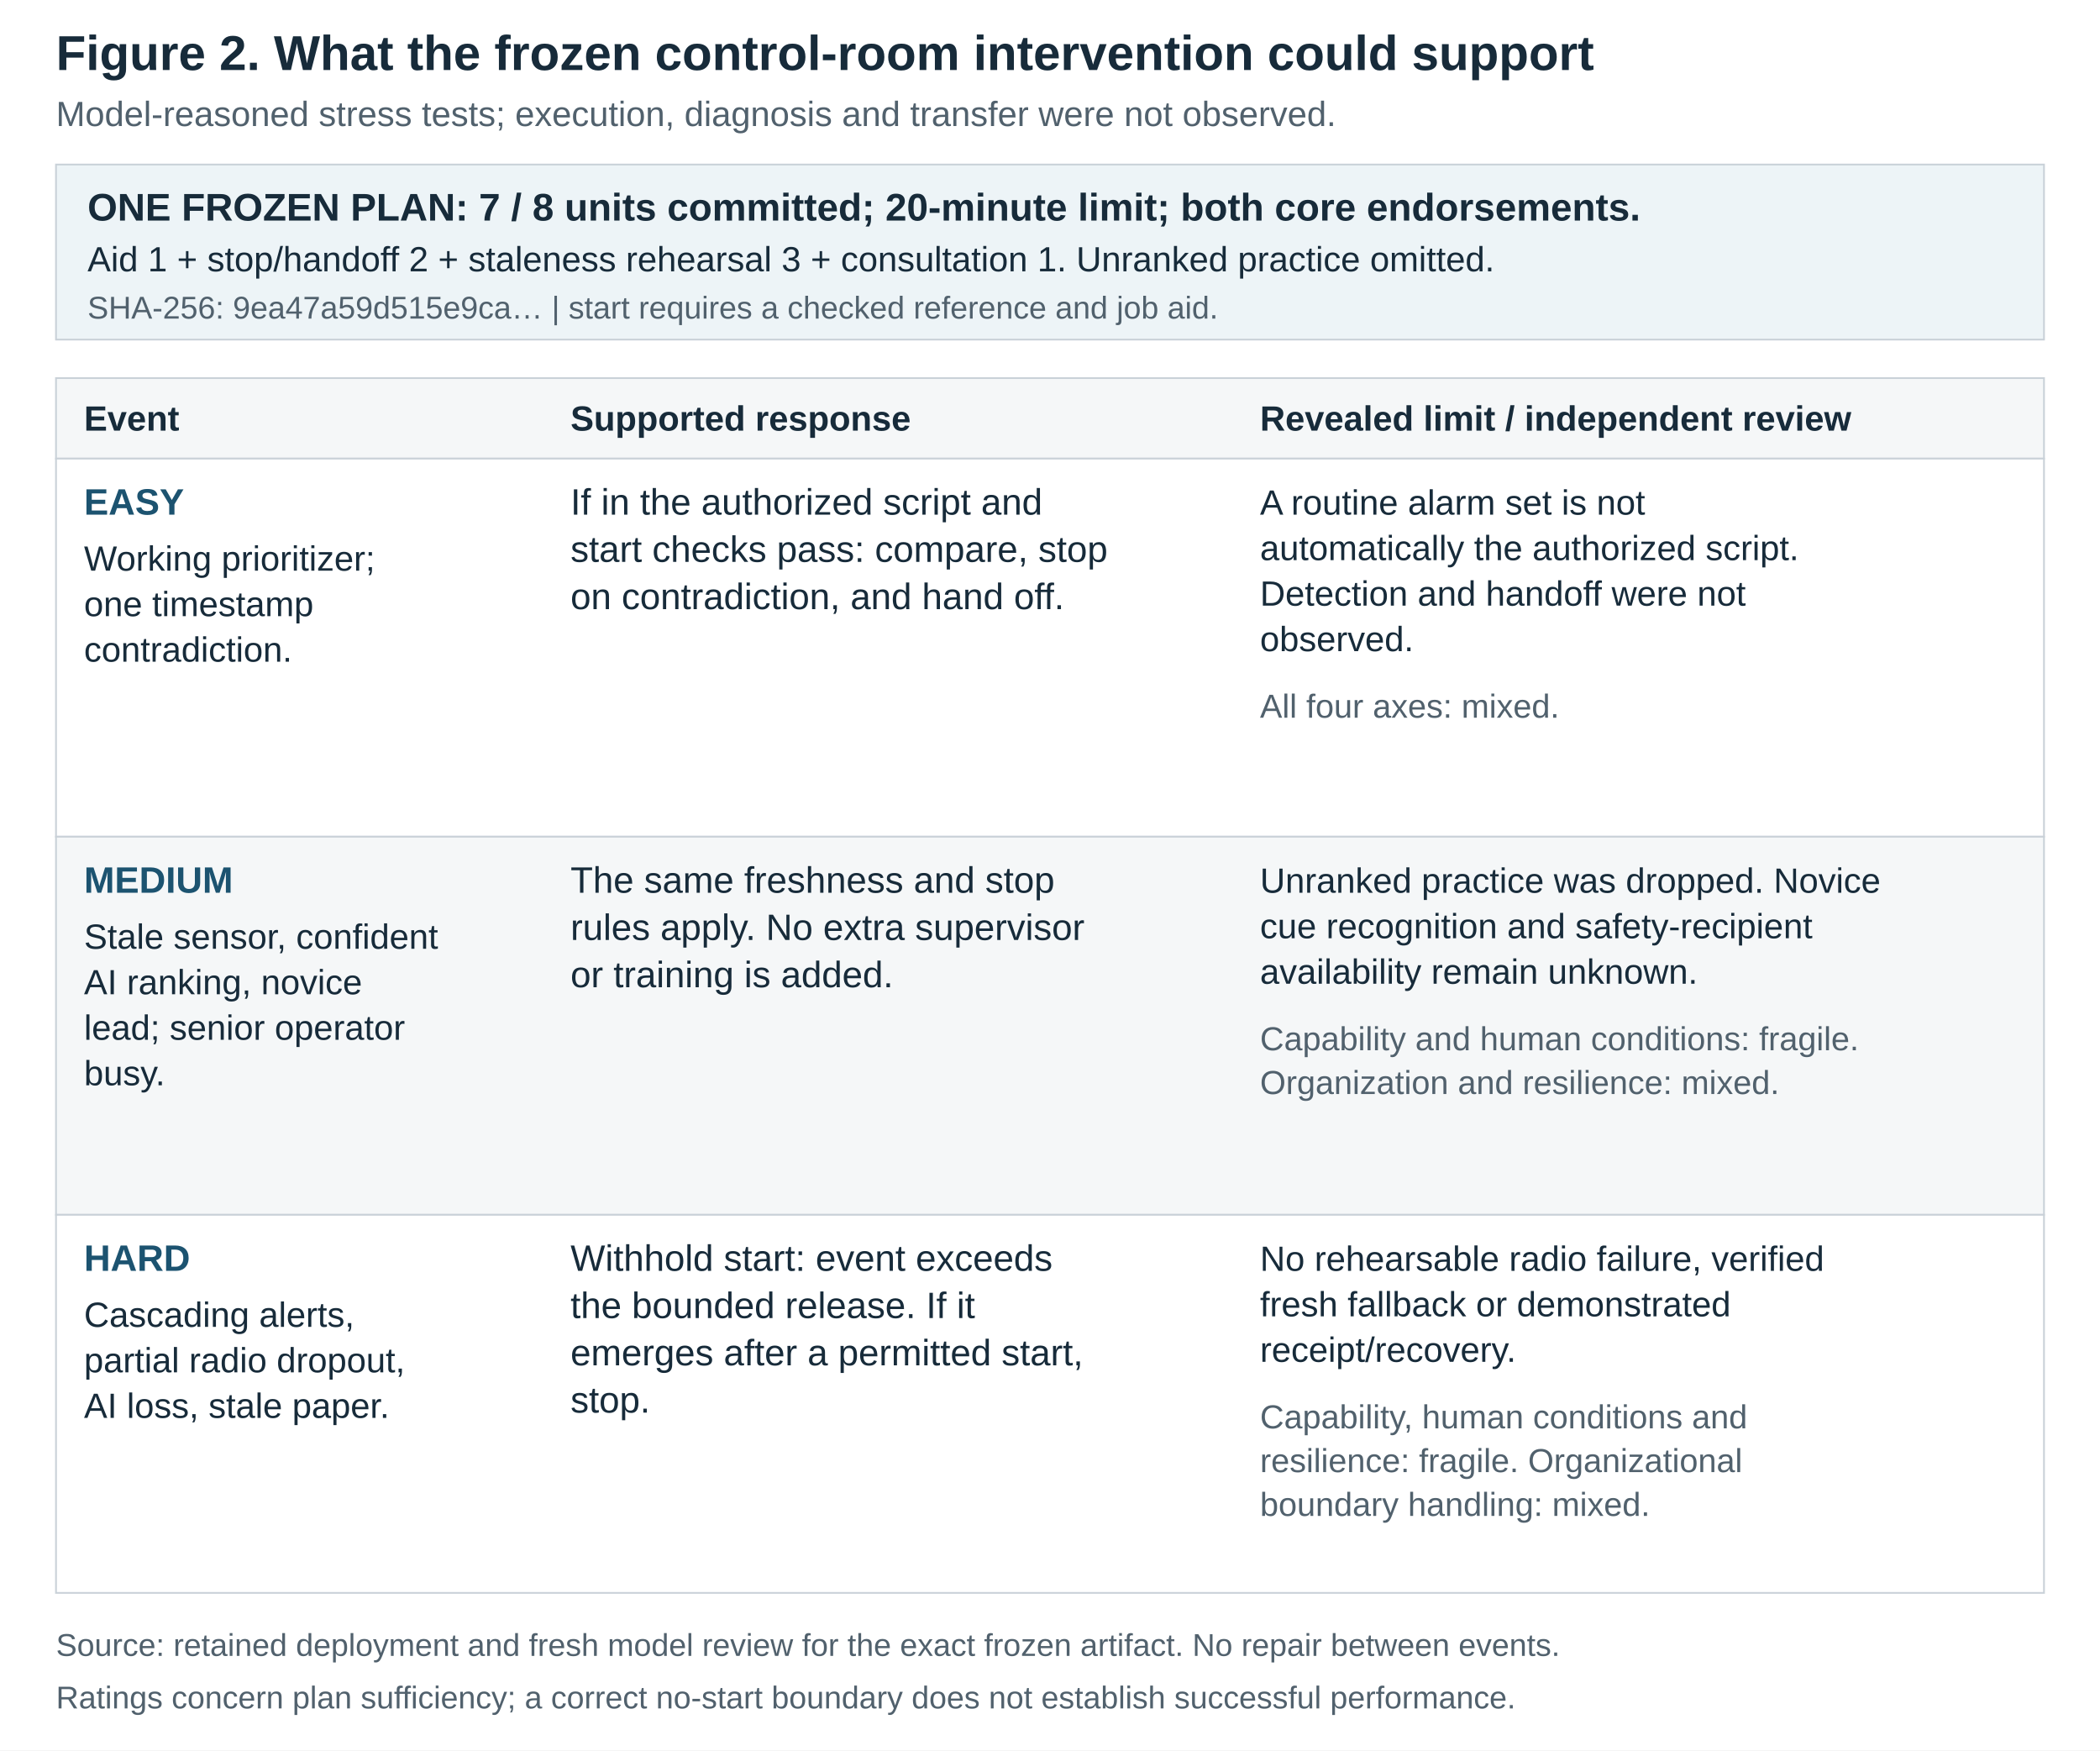
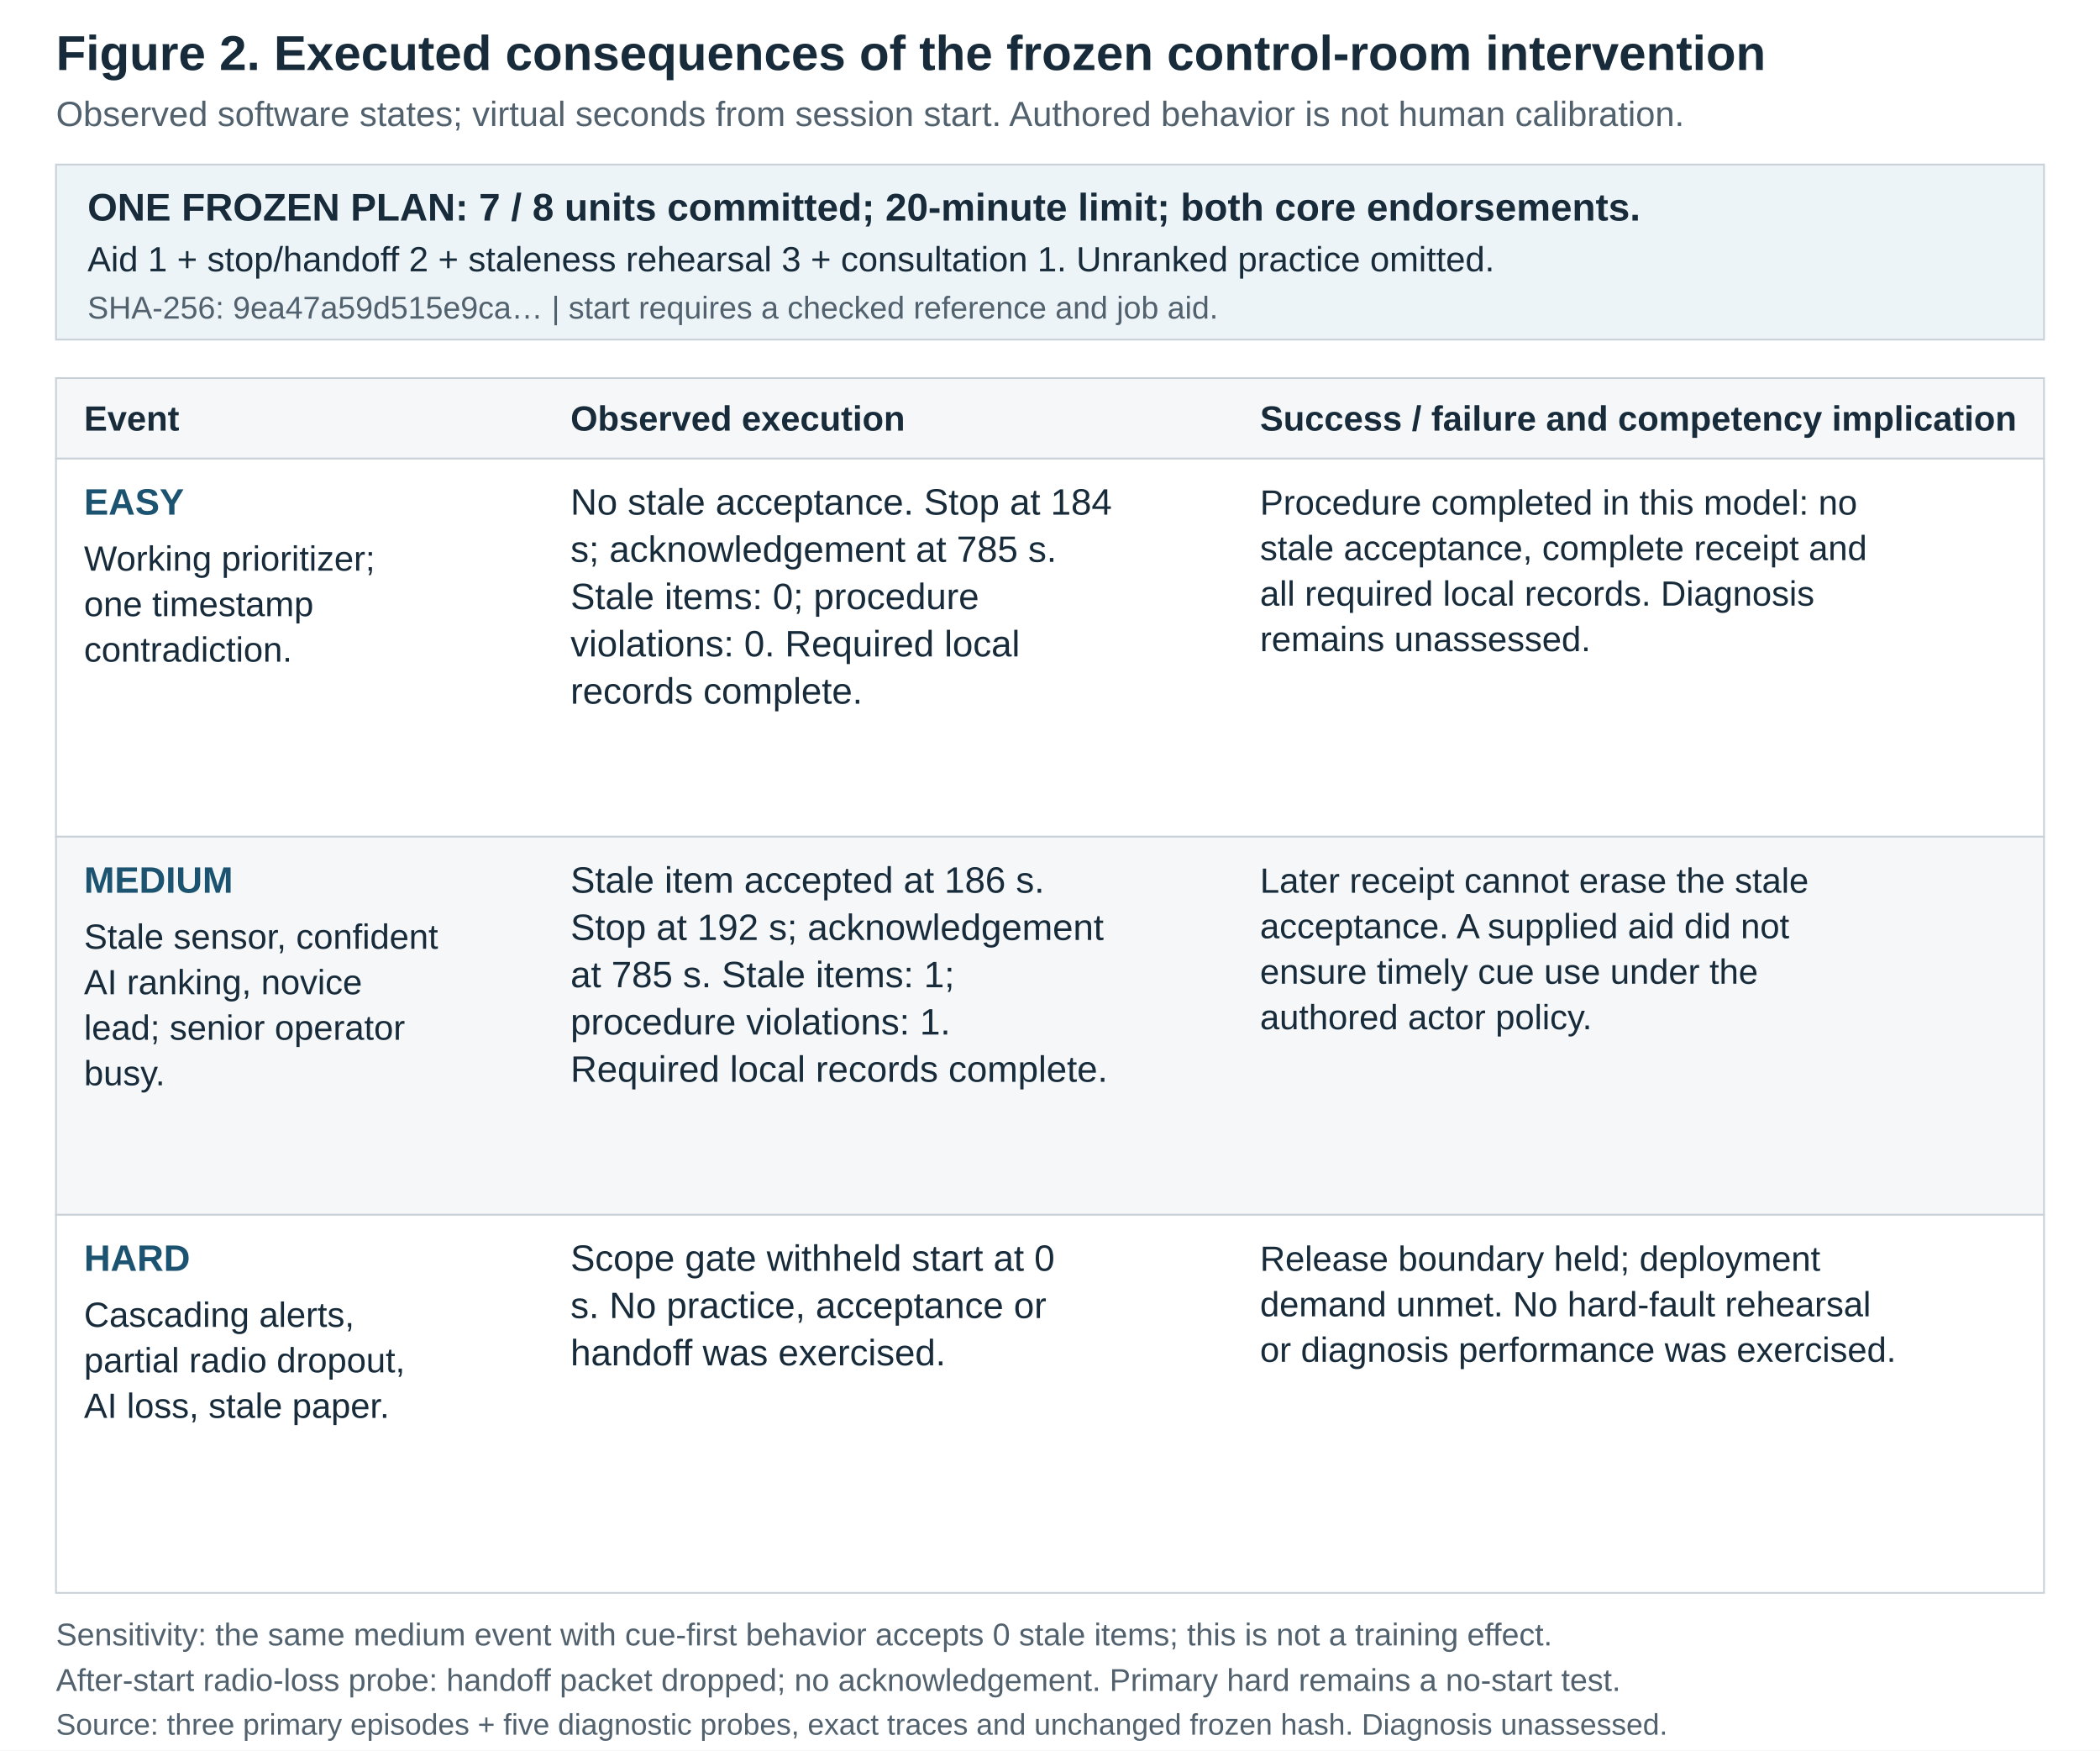
<svg xmlns="http://www.w3.org/2000/svg" width="1200" height="1000" viewBox="0 0 1200 1000" role="img" aria-labelledby="title desc">
  <defs>
    <marker id="arrow" markerWidth="8" markerHeight="8" refX="7" refY="4" orient="auto">
      <path d="M0,0 L8,4 L0,8" fill="#51616D" />
    </marker>
  </defs>
  <style>text{font-family:Arial,Helvetica,sans-serif}</style>
  <rect width="1200" height="1000" fill="white" />
-   <text x="32" y="40" font-size="28" fill="#172B3A" font-weight="600">Figure 2. What the frozen control-room intervention could support</text>
-   <text x="32" y="72" font-size="20" fill="#51616D" font-weight="400">Model-reasoned stress tests; execution, diagnosis and transfer were not observed.</text>
+   <text x="32" y="40" font-size="28" fill="#172B3A" font-weight="600">Figure 2. Executed consequences of the frozen control-room intervention</text>
+   <text x="32" y="72" font-size="20" fill="#51616D" font-weight="400">Observed software states; virtual seconds from session start. Authored behavior is not human calibration.</text>
  <rect x="32" y="94" width="1136" height="100" fill="#EDF4F7" stroke="#C9D1D8" />
  <text x="50" y="126" font-size="22" fill="#172B3A" font-weight="600">ONE FROZEN PLAN: 7 / 8 units committed; 20-minute limit; both core endorsements.</text>
  <text x="50" y="155" font-size="20" fill="#172B3A" font-weight="400">Aid 1 + stop/handoff 2 + staleness rehearsal 3 + consultation 1. Unranked practice omitted.</text>
  <text x="50" y="182" font-size="18" fill="#51616D" font-weight="400">SHA-256: 9ea47a59d515e9ca…  |  start requires a checked reference and job aid.</text>
  <rect x="32" y="216" width="1136" height="46" fill="#F5F7F8" stroke="#C9D1D8" />
  <text x="48" y="246" font-size="20" fill="#172B3A" font-weight="600">Event</text>
-   <text x="326" y="246" font-size="20" fill="#172B3A" font-weight="600">Supported response</text>
-   <text x="720" y="246" font-size="20" fill="#172B3A" font-weight="600">Revealed limit / independent review</text>
+   <text x="326" y="246" font-size="20" fill="#172B3A" font-weight="600">Observed execution</text>
+   <text x="720" y="246" font-size="20" fill="#172B3A" font-weight="600">Success / failure and competency implication</text>
  <rect x="32" y="262" width="1136" height="216" fill="white" stroke="#C9D1D8" />
  <text x="48" y="294" font-size="21" fill="#1C5370" font-weight="600">EASY</text>
  <text x="48" y="326" font-size="20" fill="#172B3A" font-weight="400">Working prioritizer;</text>
  <text x="48" y="352" font-size="20" fill="#172B3A" font-weight="400">one timestamp</text>
  <text x="48" y="378" font-size="20" fill="#172B3A" font-weight="400">contradiction.</text>
-   <text x="326" y="294" font-size="21" fill="#172B3A" font-weight="400">If in the authorized script and</text>
-   <text x="326" y="321" font-size="21" fill="#172B3A" font-weight="400">start checks pass: compare, stop</text>
-   <text x="326" y="348" font-size="21" fill="#172B3A" font-weight="400">on contradiction, and hand off.</text>
-   <text x="720" y="294" font-size="20" fill="#172B3A" font-weight="400">A routine alarm set is not</text>
-   <text x="720" y="320" font-size="20" fill="#172B3A" font-weight="400">automatically the authorized script.</text>
-   <text x="720" y="346" font-size="20" fill="#172B3A" font-weight="400">Detection and handoff were not</text>
-   <text x="720" y="372" font-size="20" fill="#172B3A" font-weight="400">observed.</text>
-   <text x="720" y="410" font-size="19" fill="#51616D" font-weight="400">All four axes: mixed.</text>
+   <text x="326" y="294" font-size="21" fill="#172B3A" font-weight="400">No stale acceptance. Stop at 184</text>
+   <text x="326" y="321" font-size="21" fill="#172B3A" font-weight="400">s; acknowledgement at 785 s.</text>
+   <text x="326" y="348" font-size="21" fill="#172B3A" font-weight="400">Stale items: 0; procedure</text>
+   <text x="326" y="375" font-size="21" fill="#172B3A" font-weight="400">violations: 0. Required local</text>
+   <text x="326" y="402" font-size="21" fill="#172B3A" font-weight="400">records complete.</text>
+   <text x="720" y="294" font-size="20" fill="#172B3A" font-weight="400">Procedure completed in this model: no</text>
+   <text x="720" y="320" font-size="20" fill="#172B3A" font-weight="400">stale acceptance, complete receipt and</text>
+   <text x="720" y="346" font-size="20" fill="#172B3A" font-weight="400">all required local records. Diagnosis</text>
+   <text x="720" y="372" font-size="20" fill="#172B3A" font-weight="400">remains unassessed.</text>
  <rect x="32" y="478" width="1136" height="216" fill="#F5F7F8" stroke="#C9D1D8" />
  <text x="48" y="510" font-size="21" fill="#1C5370" font-weight="600">MEDIUM</text>
  <text x="48" y="542" font-size="20" fill="#172B3A" font-weight="400">Stale sensor, confident</text>
  <text x="48" y="568" font-size="20" fill="#172B3A" font-weight="400">AI ranking, novice</text>
  <text x="48" y="594" font-size="20" fill="#172B3A" font-weight="400">lead; senior operator</text>
  <text x="48" y="620" font-size="20" fill="#172B3A" font-weight="400">busy.</text>
-   <text x="326" y="510" font-size="21" fill="#172B3A" font-weight="400">The same freshness and stop</text>
-   <text x="326" y="537" font-size="21" fill="#172B3A" font-weight="400">rules apply. No extra supervisor</text>
-   <text x="326" y="564" font-size="21" fill="#172B3A" font-weight="400">or training is added.</text>
-   <text x="720" y="510" font-size="20" fill="#172B3A" font-weight="400">Unranked practice was dropped. Novice</text>
-   <text x="720" y="536" font-size="20" fill="#172B3A" font-weight="400">cue recognition and safety-recipient</text>
-   <text x="720" y="562" font-size="20" fill="#172B3A" font-weight="400">availability remain unknown.</text>
-   <text x="720" y="600" font-size="19" fill="#51616D" font-weight="400">Capability and human conditions: fragile.</text>
-   <text x="720" y="625" font-size="19" fill="#51616D" font-weight="400">Organization and resilience: mixed.</text>
+   <text x="326" y="510" font-size="21" fill="#172B3A" font-weight="400">Stale item accepted at 186 s.</text>
+   <text x="326" y="537" font-size="21" fill="#172B3A" font-weight="400">Stop at 192 s; acknowledgement</text>
+   <text x="326" y="564" font-size="21" fill="#172B3A" font-weight="400">at 785 s. Stale items: 1;</text>
+   <text x="326" y="591" font-size="21" fill="#172B3A" font-weight="400">procedure violations: 1.</text>
+   <text x="326" y="618" font-size="21" fill="#172B3A" font-weight="400">Required local records complete.</text>
+   <text x="720" y="510" font-size="20" fill="#172B3A" font-weight="400">Later receipt cannot erase the stale</text>
+   <text x="720" y="536" font-size="20" fill="#172B3A" font-weight="400">acceptance. A supplied aid did not</text>
+   <text x="720" y="562" font-size="20" fill="#172B3A" font-weight="400">ensure timely cue use under the</text>
+   <text x="720" y="588" font-size="20" fill="#172B3A" font-weight="400">authored actor policy.</text>
  <rect x="32" y="694" width="1136" height="216" fill="white" stroke="#C9D1D8" />
  <text x="48" y="726" font-size="21" fill="#1C5370" font-weight="600">HARD</text>
  <text x="48" y="758" font-size="20" fill="#172B3A" font-weight="400">Cascading alerts,</text>
  <text x="48" y="784" font-size="20" fill="#172B3A" font-weight="400">partial radio dropout,</text>
  <text x="48" y="810" font-size="20" fill="#172B3A" font-weight="400">AI loss, stale paper.</text>
-   <text x="326" y="726" font-size="21" fill="#172B3A" font-weight="400">Withhold start: event exceeds</text>
-   <text x="326" y="753" font-size="21" fill="#172B3A" font-weight="400">the bounded release. If it</text>
-   <text x="326" y="780" font-size="21" fill="#172B3A" font-weight="400">emerges after a permitted start,</text>
-   <text x="326" y="807" font-size="21" fill="#172B3A" font-weight="400">stop.</text>
-   <text x="720" y="726" font-size="20" fill="#172B3A" font-weight="400">No rehearsable radio failure, verified</text>
-   <text x="720" y="752" font-size="20" fill="#172B3A" font-weight="400">fresh fallback or demonstrated</text>
-   <text x="720" y="778" font-size="20" fill="#172B3A" font-weight="400">receipt/recovery.</text>
-   <text x="720" y="816" font-size="19" fill="#51616D" font-weight="400">Capability, human conditions and</text>
-   <text x="720" y="841" font-size="19" fill="#51616D" font-weight="400">resilience: fragile. Organizational</text>
-   <text x="720" y="866" font-size="19" fill="#51616D" font-weight="400">boundary handling: mixed.</text>
-   <text x="32" y="946" font-size="18" fill="#51616D" font-weight="400">Source: retained deployment and fresh model review for the exact frozen artifact. No repair between events.</text>
-   <text x="32" y="976" font-size="18" fill="#51616D" font-weight="400">Ratings concern plan sufficiency; a correct no-start boundary does not establish successful performance.</text>
+   <text x="326" y="726" font-size="21" fill="#172B3A" font-weight="400">Scope gate withheld start at 0</text>
+   <text x="326" y="753" font-size="21" fill="#172B3A" font-weight="400">s. No practice, acceptance or</text>
+   <text x="326" y="780" font-size="21" fill="#172B3A" font-weight="400">handoff was exercised.</text>
+   <text x="720" y="726" font-size="20" fill="#172B3A" font-weight="400">Release boundary held; deployment</text>
+   <text x="720" y="752" font-size="20" fill="#172B3A" font-weight="400">demand unmet. No hard-fault rehearsal</text>
+   <text x="720" y="778" font-size="20" fill="#172B3A" font-weight="400">or diagnosis performance was exercised.</text>
+   <text x="32" y="940" font-size="18" fill="#51616D" font-weight="400">Sensitivity: the same medium event with cue-first behavior accepts 0 stale items; this is not a training effect.</text>
+   <text x="32" y="966" font-size="18" fill="#51616D" font-weight="400">After-start radio-loss probe: handoff packet dropped; no acknowledgement. Primary hard remains a no-start test.</text>
+   <text x="32" y="991" font-size="17" fill="#51616D" font-weight="400">Source: three primary episodes + five diagnostic probes, exact traces and unchanged frozen hash. Diagnosis unassessed.</text>
</svg>
